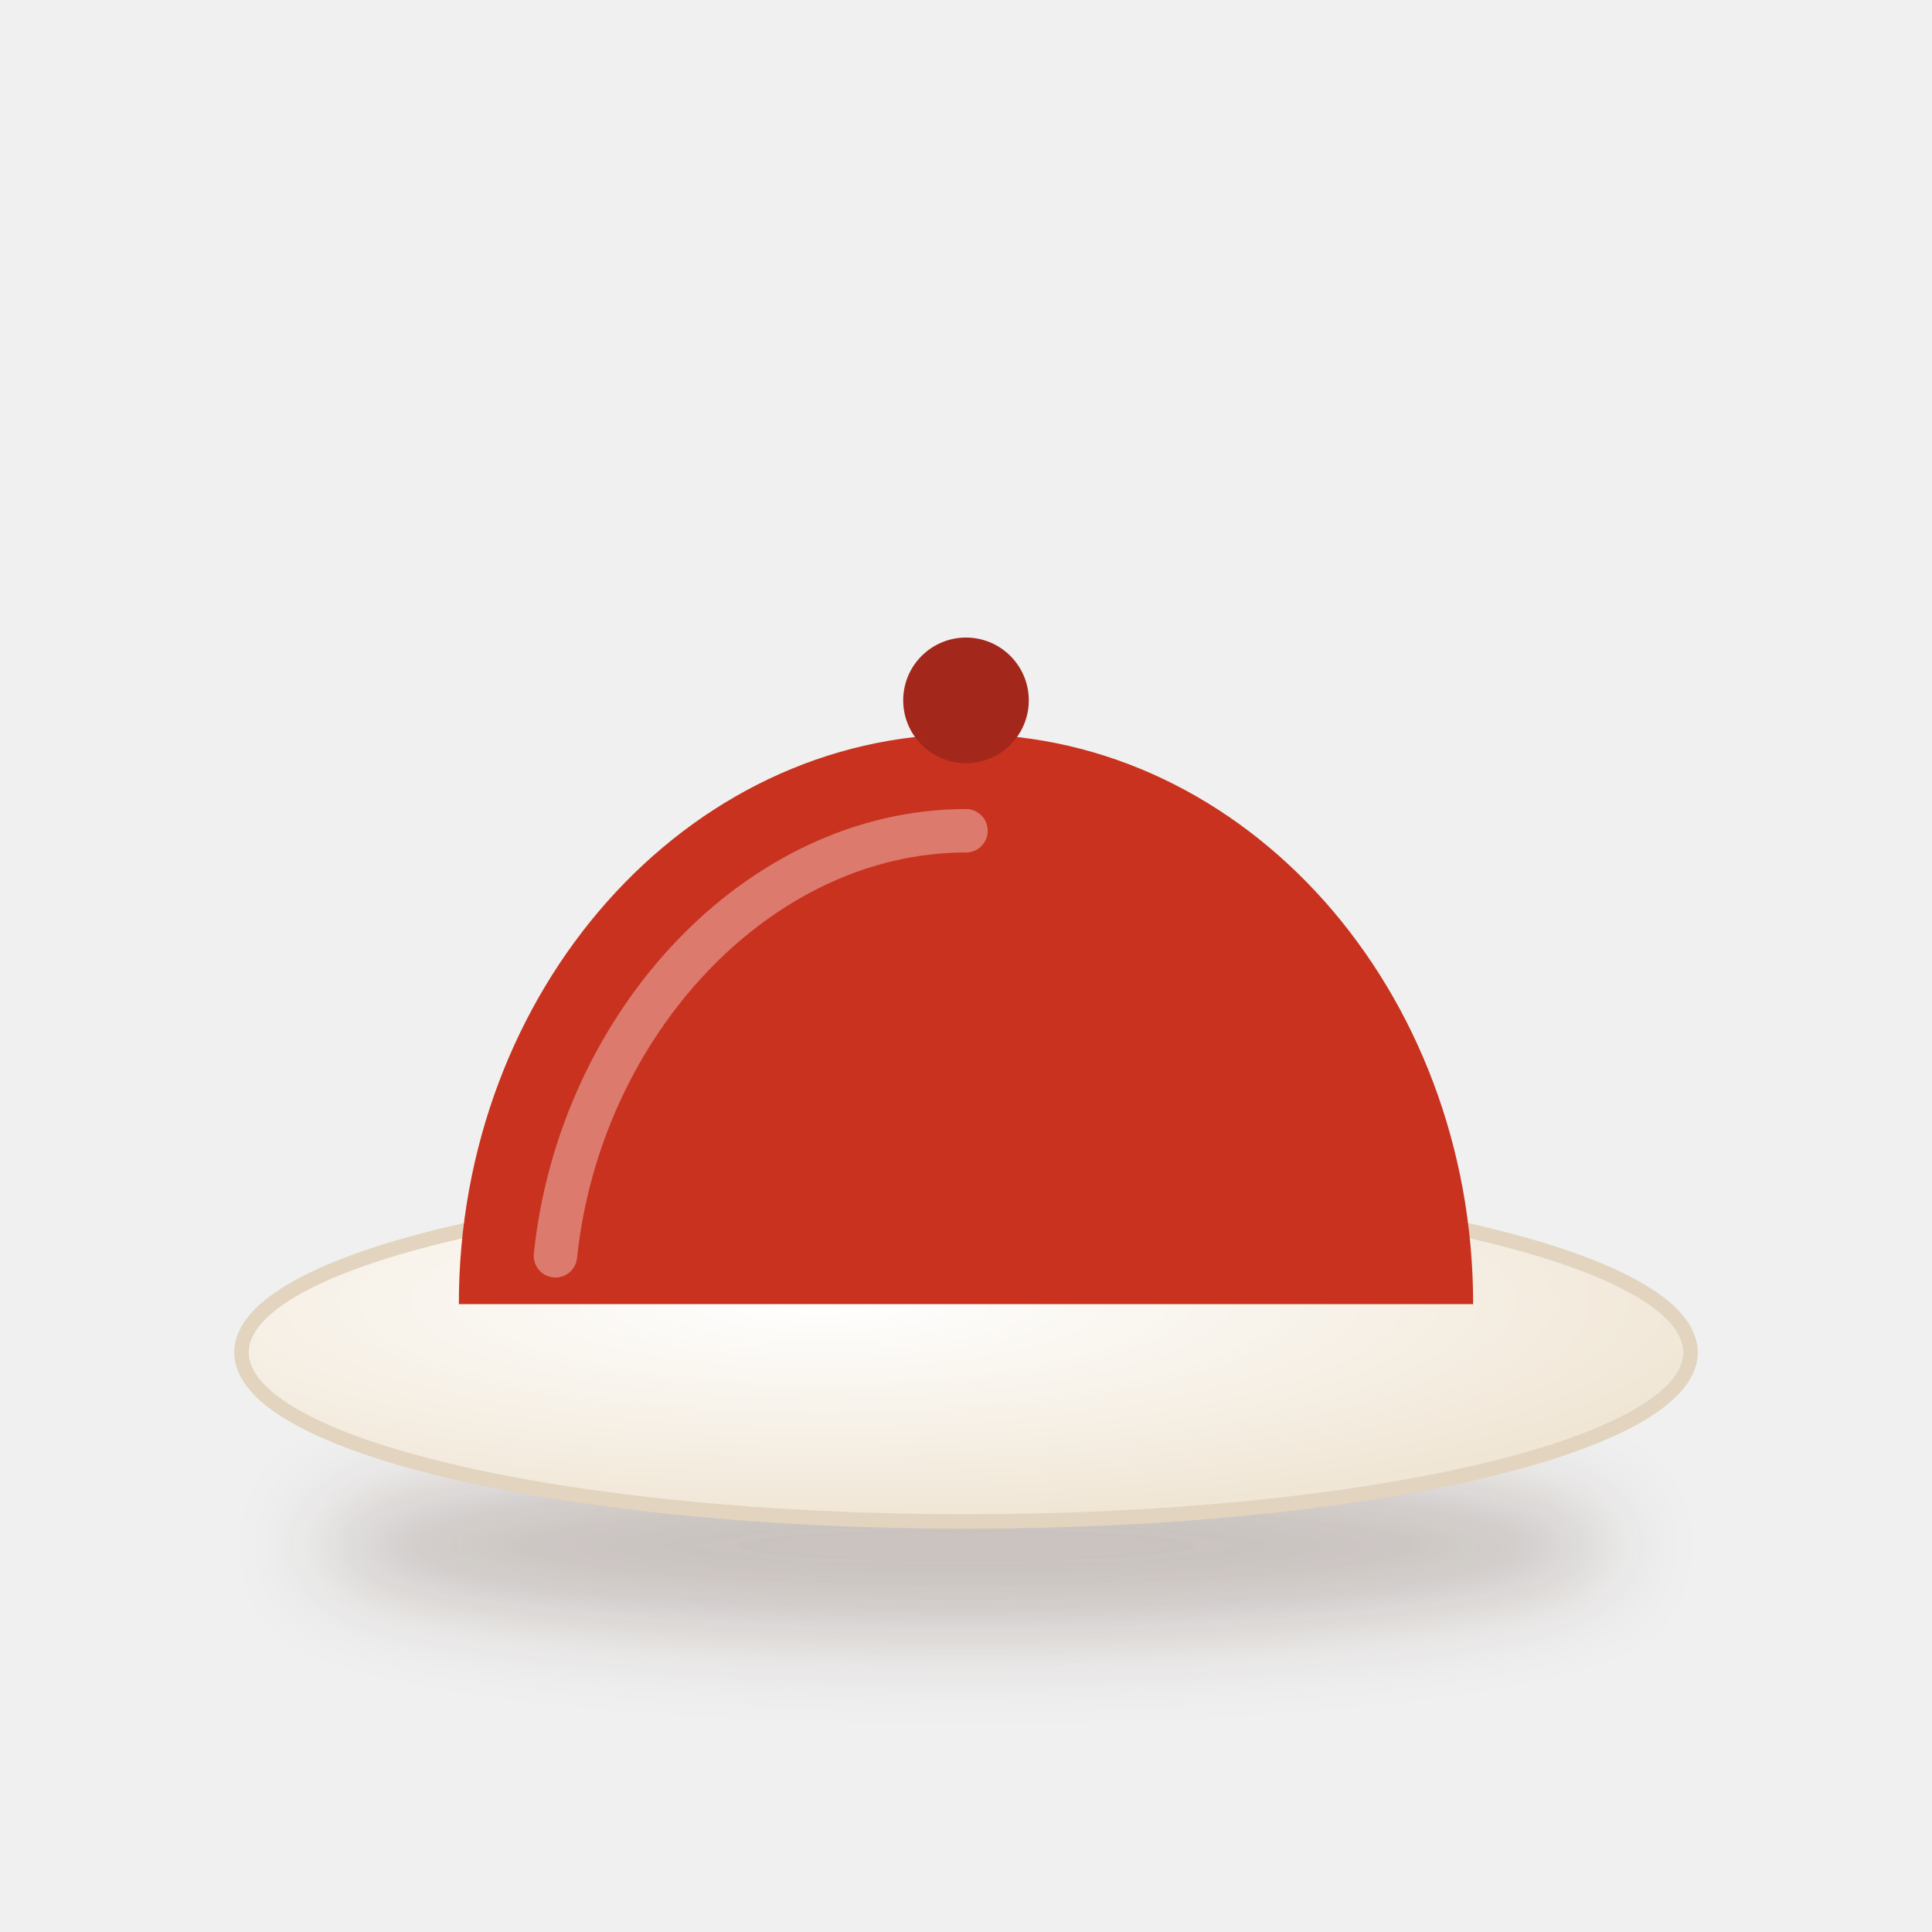
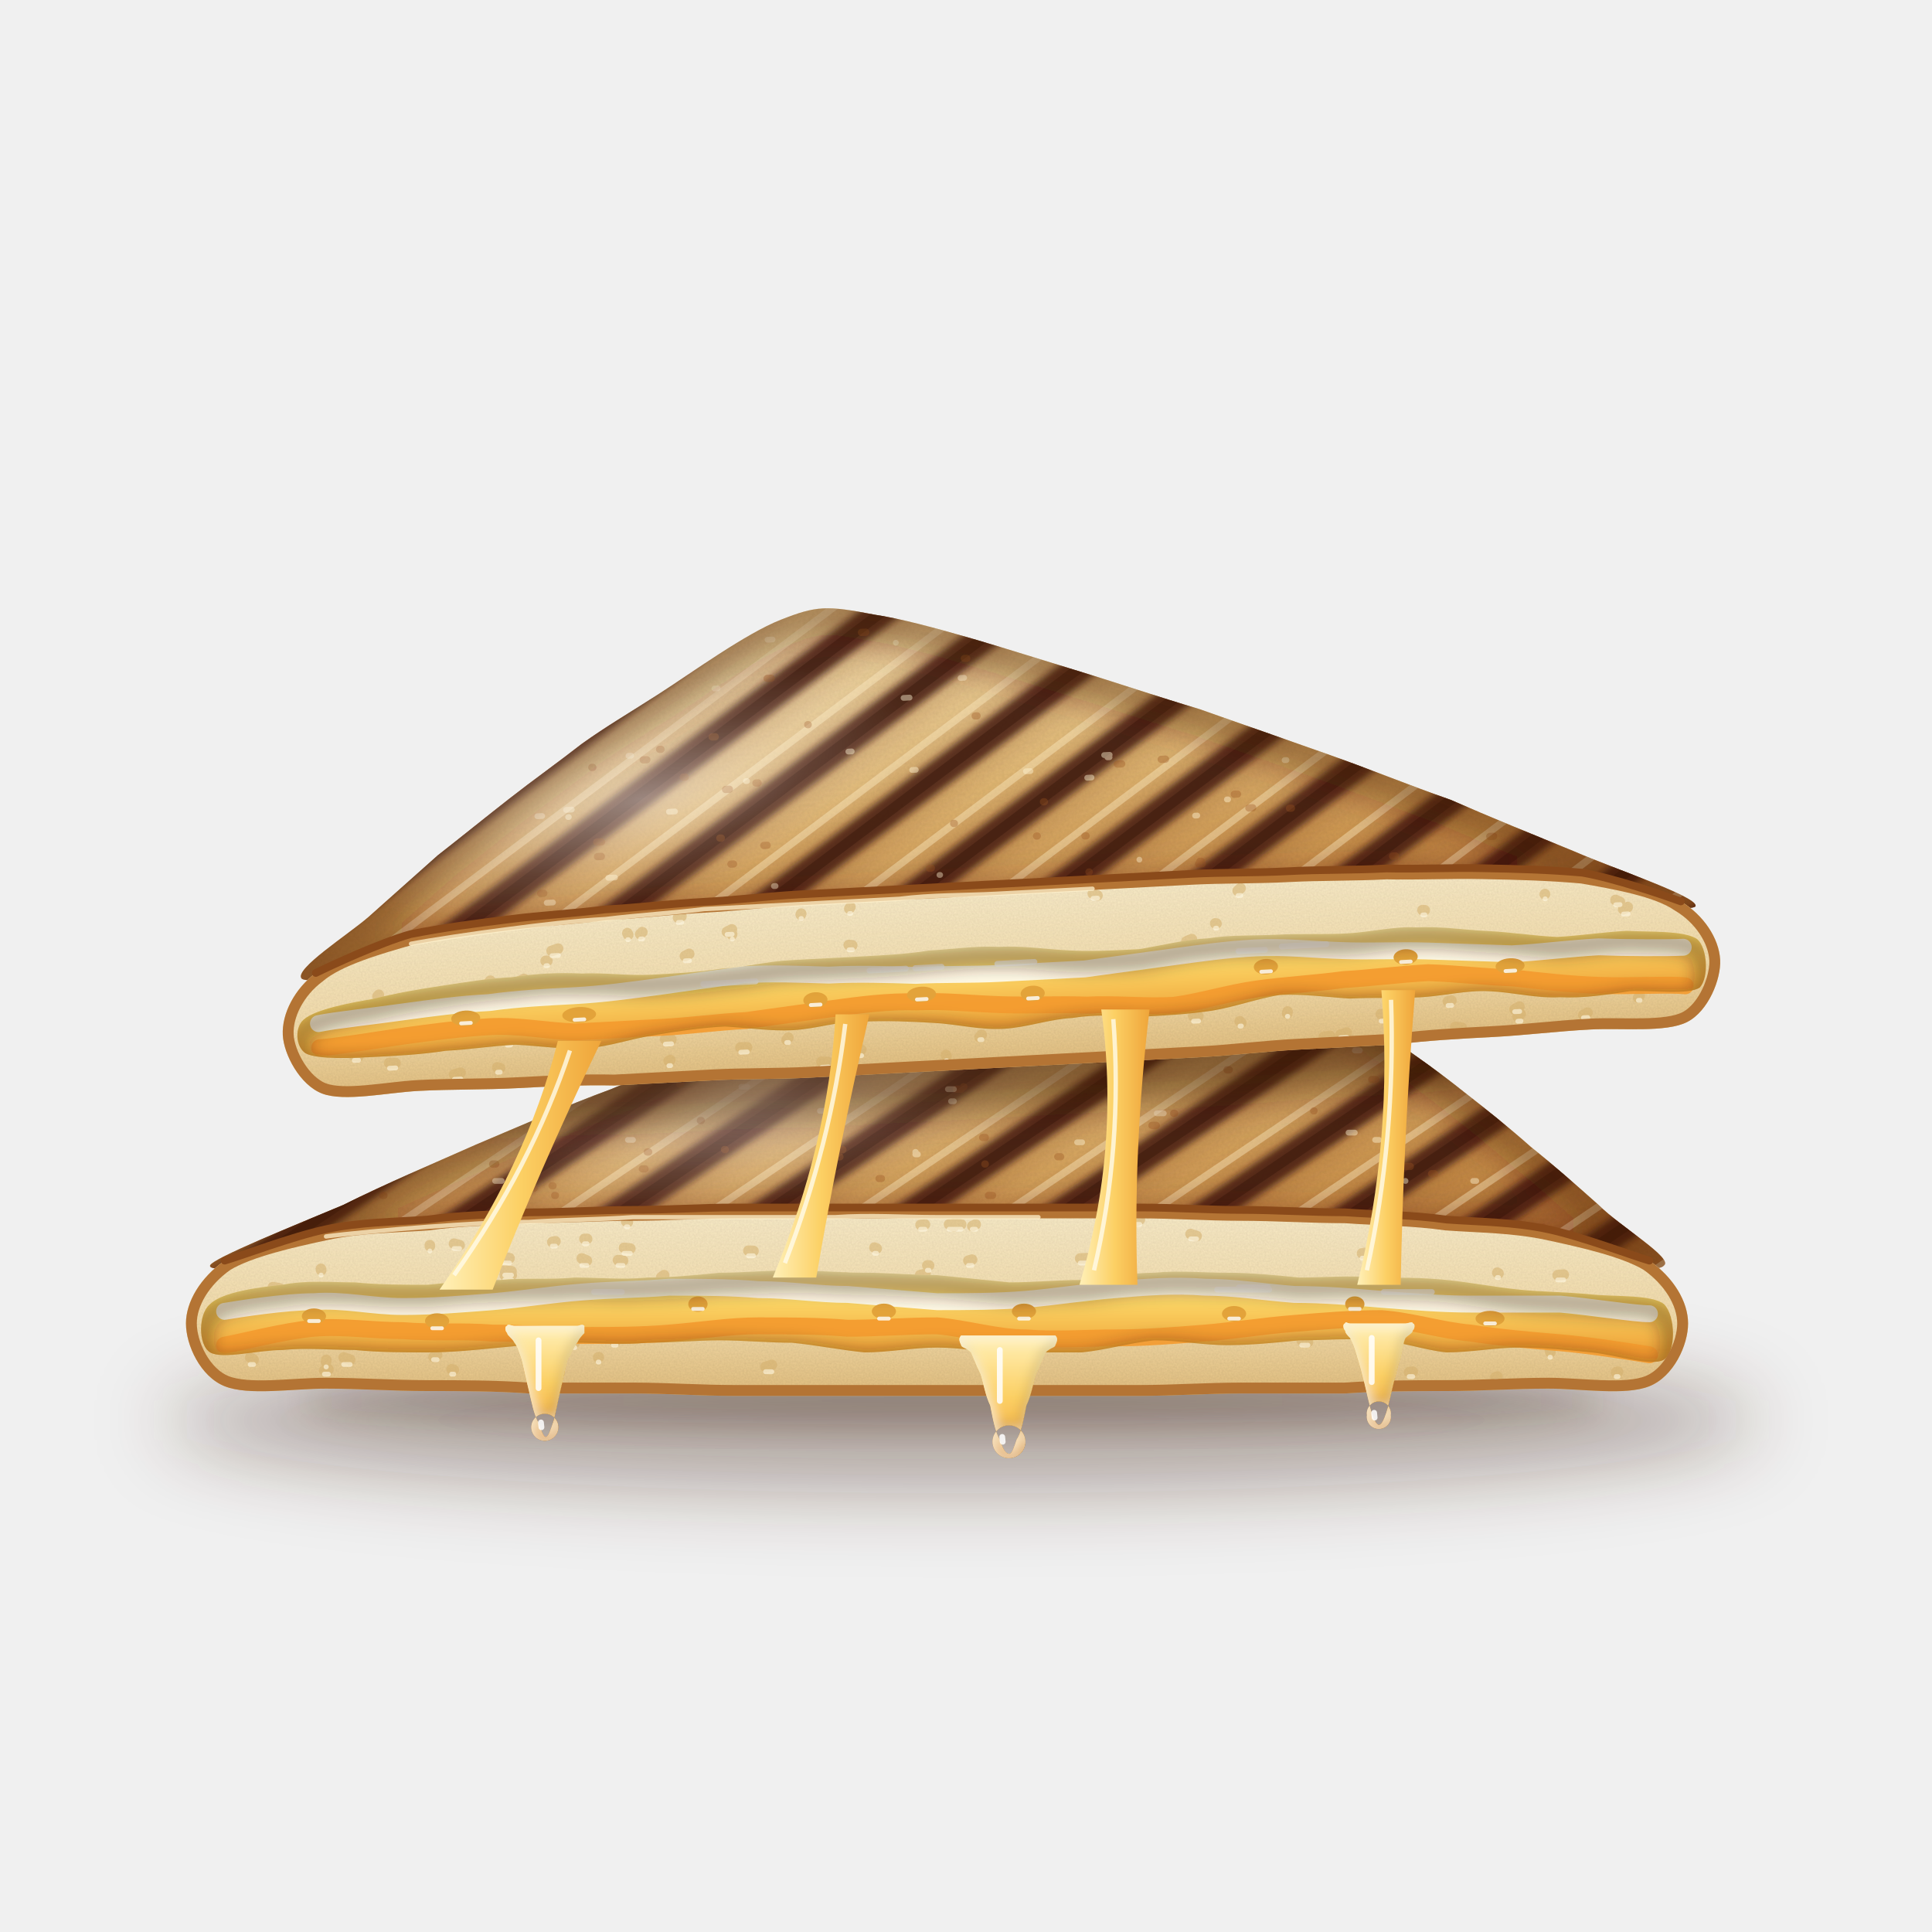
<svg xmlns="http://www.w3.org/2000/svg" viewBox="0 0 800 800" width="800" height="800">
  <defs>
-     <filter id="p-s" x="-30%" y="-80%" width="160%" height="260%">
-       <feGaussianBlur stdDeviation="18" />
-     </filter>
-     <radialGradient id="p-g" cx="0.4" cy="0.35" r="0.7">
-       <stop offset="0" stop-color="#ffffff" />
-       <stop offset="1" stop-color="#EFE4D2" />
+     <filter id="panini-trois-fromages-shadow" x="-30%" y="-80%" width="160%" height="260%">
+       <feGaussianBlur stdDeviation="16" />
+     </filter>
+     <filter id="panini-trois-fromages-blur7" x="-50%" y="-50%" width="200%" height="200%">
+       <feGaussianBlur stdDeviation="7" />
+     </filter>
+     <path id="panini-trois-fromages-topb" d="M-301 -50c1-3 36-17 55-25 18-9 37-17 55-25 19-8 37-16 56-23 19-8 38-15 57-22 19-7 32-12 57-20 24-8 68-24 89-29 22-5 26-5 41 0 15 5 35 22 49 30 13 8 20 13 30 20 10 7 20 14 30 22 9 7 19 15 28 23 10 8 19 16 28 24 9 9 31 22 27 25-3 4-33-2-48-3-15-2-28-3-42-4-14-2-28-2-42-3-14 0-29-1-43-1-14 0-28-1-42-1-14 0-28 0-42 0-14 0-28 0-42 0-14 0-28 0-42 0-14 0-28 0-42 0-14 0-28 1-42 1-14 0-29 1-43 1-14 1-28 1-42 3-14 1-27 2-42 4-15 1-49 7-48 3Z" />
+     <path id="panini-trois-fromages-faceb" d="M-311 -26c0-9 6-19 16-26 10-6 28-10 42-13 14-3 28-3 42-4 14-2 28-2 42-3 14 0 29-1 43-1 14 0 28-1 42-1 14 0 28 0 42 0 14 0 28 0 42 0 14 0 28 0 42 0 14 0 28 0 42 0 14 0 28 1 42 1 14 0 29 1 43 1 14 1 28 1 42 3 14 1 28 1 42 4 14 3 32 7 42 13 10 7 16 17 16 26 0 9-6 22-16 26-10 4-28 1-42 1-14 0-28 1-42 1-14 0-28 0-42 1-14 0-29 0-43 0-14 0-28 1-42 1-14 0-28 0-42 0-14 0-28 0-42 0-14 0-28 0-42 0-14 0-28 0-42 0-14 0-28-1-42-1-14 0-29 0-43 0-14-1-28-1-42-1-14 0-28-1-42-1-14 0-32 3-42-1-10-4-16-17-16-26Z" />
+     <radialGradient id="panini-trois-fromages-top-panini" cx="0.32" cy="0.18" r="0.95">
+       <stop offset="0" stop-color="#FBE6B4" />
+       <stop offset="0.4" stop-color="#EDC780" />
+       <stop offset="0.8" stop-color="#D39A50" />
+       <stop offset="1" stop-color="#AE6E32" />
    </radialGradient>
+     <filter id="panini-trois-fromages-panini-grain" x="0" y="0" width="100%" height="100%">
+       <feTurbulence type="fractalNoise" baseFrequency="0.85" numOctaves="2" seed="3" result="n" />
+       <feColorMatrix in="n" type="matrix" values="0 0 0 0 0  0 0 0 0 0  0 0 0 0 0  0 0 0 0.14 0" result="g" />
+       <feComposite in="g" in2="SourceGraphic" operator="in" result="gi" />
+       <feMerge>
+         <feMergeNode in="SourceGraphic" />
+         <feMergeNode in="gi" />
+       </feMerge>
+     </filter>
+     <filter id="panini-trois-fromages-blur4" x="-50%" y="-50%" width="200%" height="200%">
+       <feGaussianBlur stdDeviation="4" />
+     </filter>
+     <filter id="panini-trois-fromages-blur14" x="-50%" y="-50%" width="200%" height="200%">
+       <feGaussianBlur stdDeviation="1.4" />
+     </filter>
+     <radialGradient id="panini-trois-fromages-sheen" cx="0.5" cy="0.5" r="0.5">
+       <stop offset="0" stop-color="#fff" stop-opacity="0.45" />
+       <stop offset="0.6" stop-color="#fff" stop-opacity="0.135" />
+       <stop offset="1" stop-color="#fff" stop-opacity="0" />
+     </radialGradient>
+     <clipPath id="panini-trois-fromages-tcb">
+       <use href="#panini-trois-fromages-topb" />
+     </clipPath>
+     <linearGradient id="panini-trois-fromages-crumb" x1="0" y1="0" x2="0" y2="1">
+       <stop offset="0" stop-color="#F9EBC8" />
+       <stop offset="0.6" stop-color="#F3DCAA" />
+       <stop offset="1" stop-color="#E2BE7E" />
+     </linearGradient>
+     <filter id="panini-trois-fromages-crumb-grain" x="0" y="0" width="100%" height="100%">
+       <feTurbulence type="fractalNoise" baseFrequency="1.3" numOctaves="2" seed="3" result="n" />
+       <feColorMatrix in="n" type="matrix" values="0 0 0 0 0  0 0 0 0 0  0 0 0 0 0  0 0 0 0.16 0" result="g" />
+       <feComposite in="g" in2="SourceGraphic" operator="in" result="gi" />
+       <feMerge>
+         <feMergeNode in="SourceGraphic" />
+         <feMergeNode in="gi" />
+       </feMerge>
+     </filter>
+     <path id="panini-trois-fromages-bandb" d="M-301 -34c5-5 20-7 30-8 10-2 20-1 30-1 10 1 20 1 30 1 10-1 20-2 30-2 10-1 21 0 31-1 10 0 20 1 30 0 10 0 20-1 30-2 10 0 20-1 30-1 10 0 20 1 30 1 10 0 20 1 30 1 10 1 20 2 30 3 10 0 20-1 30-1 10-1 20-3 30-3 10-1 20 0 30 0 10 0 20 1 30 2 10 0 21-1 31 0 10 0 20 0 30 1 10 1 20 3 30 4 10 1 20 1 30 2 10 1 25 0 30 4 5 5 5 20 0 23-5 3-20-2-30-3-10-1-20-2-30-2-10 0-20 2-30 2-10-1-20-5-30-5-10-1-21 0-31 0-10 1-20 2-30 2-10 0-20-2-30-2-10 1-20 4-30 5-10 0-20 0-30 0-10 0-20-2-30-2-10 0-20 2-30 2-10-1-20-3-30-4-10 0-20-1-30-1-10 0-20 1-30 1-10 1-20 0-30 0-10 0-21 1-31 2-10 1-20 2-30 2-10 0-20 0-30-1-10 0-20-1-30 0-10 0-25 4-30 1-5-3-5-16 0-20Z" />
+     <linearGradient id="panini-trois-fromages-melt" x1="0" y1="-51" x2="0" y2="-15" gradientUnits="userSpaceOnUse">
+       <stop offset="0" stop-color="#FFF2C4" />
+       <stop offset="0.45" stop-color="#FCD565" />
+       <stop offset="1" stop-color="#EFA53A" />
+     </linearGradient>
+     <clipPath id="panini-trois-fromages-bandcb">
+       <use href="#panini-trois-fromages-bandb" />
+     </clipPath>
+     <filter id="panini-trois-fromages-blur3" x="-50%" y="-50%" width="200%" height="200%">
+       <feGaussianBlur stdDeviation="3" />
+     </filter>
+     <clipPath id="panini-trois-fromages-fcb">
+       <use href="#panini-trois-fromages-faceb" />
+     </clipPath>
+     <linearGradient id="panini-trois-fromages-drip-cheese" x1="0" y1="0" x2="0" y2="1">
+       <stop offset="0" stop-color="#FFF0B8" />
+       <stop offset="0.5" stop-color="#FCD064" />
+       <stop offset="1" stop-color="#EFA53A" />
+     </linearGradient>
+     <filter id="panini-trois-fromages-bev-drip-cheese" x="-20%" y="-20%" width="140%" height="140%">
+       <feGaussianBlur in="SourceAlpha" stdDeviation="2.4" result="b" />
+       <feOffset in="b" dx="1.6" dy="1.6" result="b1" />
+       <feComposite in="SourceAlpha" in2="b1" operator="arithmetic" k2="1" k3="-1" result="h" />
+       <feFlood flood-color="#FFF7DE" flood-opacity="0.75" />
+       <feComposite in2="h" operator="in" result="hc" />
+       <feOffset in="b" dx="-1.6" dy="-1.6" result="b2" />
+       <feComposite in="SourceAlpha" in2="b2" operator="arithmetic" k2="1" k3="-1" result="l" />
+       <feFlood flood-color="#3B1406" flood-opacity="0.3" />
+       <feComposite in2="l" operator="in" result="lc" />
+       <feMerge>
+         <feMergeNode in="SourceGraphic" />
+         <feMergeNode in="lc" />
+         <feMergeNode in="hc" />
+       </feMerge>
+     </filter>
+     <path id="panini-trois-fromages-topt" d="M-289 -48c-3-4 20-17 29-24 10-8 20-16 30-24 10-7 21-15 31-22 10-7 21-14 31-21 11-7 19-11 33-19 14-8 37-23 52-28 15-5 19-5 39 0 20 4 59 19 81 27 22 8 34 13 51 19 17 7 34 14 51 21 17 7 34 15 51 22 16 8 33 16 50 24 16 8 49 21 49 25 1 3-32-2-46-4-15-1-27-3-41-4-13-1-27-1-40-2-14 0-27-1-41-1-13 0-27-1-40-1-14 0-27 0-41 0-13 0-27 0-40 0-13 0-27 0-40 0-14 0-27 0-41 0-13 0-27 1-40 1-14 0-27 1-41 1-13 1-27 1-40 2-14 1-26 3-41 4-14 2-43 7-46 4Z" />
+     <path id="panini-trois-fromages-facet" d="M-298 -25c0-9 6-19 15-25 9-7 27-11 40-14 14-2 27-3 41-4 13-1 27-1 40-2 14 0 27-1 41-1 13 0 27-1 40-1 14 0 27 0 41 0 13 0 27 0 40 0 13 0 27 0 40 0 14 0 27 0 41 0 13 0 27 1 40 1 14 0 27 1 41 1 13 1 27 1 40 2 14 1 27 2 41 4 13 3 31 7 40 14 9 6 15 16 15 25 0 8-6 21-15 25-9 4-27 1-40 1-14 0-27 1-41 1-13 0-27 0-40 1-14 0-27 0-41 0-13 0-27 1-40 1-14 0-27 0-41 0-13 0-27 0-40 0-13 0-27 0-40 0-14 0-27 0-41 0-13 0-27-1-40-1-14 0-27 0-41 0-13-1-27-1-40-1-14 0-27-1-41-1-13 0-31 3-40-1-9-4-15-17-15-25Z" />
+     <clipPath id="panini-trois-fromages-tct">
+       <use href="#panini-trois-fromages-topt" />
+     </clipPath>
+     <path id="panini-trois-fromages-bandt" d="M-289 -31c5-4 20-6 29-7 10-2 19-3 29-4 10-1 19-2 29-2 10-1 19-1 29 0 9 0 19 2 29 2 9 0 19 0 29-1 9 0 19-2 28-2 10 0 20 0 29 0 10 0 20 0 29-1 10 0 19-1 29 0 10 0 19 2 29 3 9 1 19 1 29 1 9-1 19-3 29-3 9-1 19 0 28 0 10 0 20 1 29 1 10 0 20-2 29-1 10 0 19 2 29 3 10 1 19 3 29 4 10 0 19-1 29-1 9 1 24 1 29 5 4 4 4 16 0 20-5 3-20 0-29 0-10 1-19 2-29 1-10 0-19-3-29-4-10-1-19 1-29 1-9 0-19-1-29-1-9-1-19-3-29-3-9 1-19 4-28 5-10 1-20 1-29 1-10-1-20-2-29-1-10 0-19 3-29 3-10 0-19-3-29-4-9-1-19-2-29-2-9-1-19 2-29 2-9 0-19-2-28-3-10 0-20 1-29 2-10 1-20 4-29 4-10 0-19-2-29-3-10 0-19 1-29 1-10 1-19 1-29 1-9 0-24 0-29-3-4-3-4-11 0-14Z" />
+     <clipPath id="panini-trois-fromages-bandct">
+       <use href="#panini-trois-fromages-bandt" />
+     </clipPath>
+     <clipPath id="panini-trois-fromages-fct">
+       <use href="#panini-trois-fromages-facet" />
+     </clipPath>
+     <clipPath id="panini-trois-fromages-cast">
+       <use href="#panini-trois-fromages-topb" transform="translate(388 574)" />
+     </clipPath>
+     <filter id="panini-trois-fromages-blur9" x="-50%" y="-50%" width="200%" height="200%">
+       <feGaussianBlur stdDeviation="9" />
+     </filter>
+     <linearGradient id="panini-trois-fromages-str-cheese" x1="0" y1="0" x2="1" y2="0">
+       <stop offset="0" stop-color="#FFF0B8" />
+       <stop offset="0.5" stop-color="#FCD064" />
+       <stop offset="1" stop-color="#EFA53A" />
+     </linearGradient>
  </defs>
-   <ellipse cx="400" cy="640" rx="270" ry="36" fill="#3a1f10" opacity="0.22" filter="url(#p-s)" />
-   <ellipse cx="400" cy="560" rx="300" ry="70" fill="url(#p-g)" stroke="#E2D4BE" stroke-width="6" />
-   <path d="M190 540c0-130 94-236 210-236s210 106 210 236z" fill="#C8321E" />
-   <path d="M230 520c10-96 84-176 170-176" fill="none" stroke="#fff" stroke-opacity=".35" stroke-width="18" stroke-linecap="round" />
-   <circle cx="400" cy="290" r="26" fill="#A3271A" />
+   <ellipse cx="398" cy="588" rx="330.4" ry="30" fill="#3a1f10" opacity="0.34" filter="url(#panini-trois-fromages-shadow)" />
+   <ellipse cx="394" cy="580" rx="271" ry="10" fill="#3a1f10" opacity=".32" filter="url(#panini-trois-fromages-blur7)" />
+   <g transform="translate(388 574)">
+     <use href="#panini-trois-fromages-topb" fill="url(#panini-trois-fromages-top-panini)" filter="url(#panini-trois-fromages-panini-grain)" />
+     <g clip-path="url(#panini-trois-fromages-tcb)">
+       <path d="M-88 514l733.7-494.9M-107 486l733.7-494.9M-126 457l733.7-494.9M-145 429l733.7-494.9M-164 401l733.7-494.9M-183 373l733.7-494.9M-202 345l733.7-494.9M-221 316l733.7-494.9M-240 288l733.7-494.9M-259 260l733.7-494.9M-278 232l733.7-494.9M-297 204l733.7-494.9M-316 176l733.7-494.9M-335 147l733.7-494.9M-354 119l733.7-494.9M-373 91l733.7-494.9M-392 63l733.7-494.9M-411 35l733.7-494.9M-430 6l733.7-494.9M-449 -22l733.7-494.9M-468 -50l733.7-494.9M-487 -78l733.7-494.9M-506 -106l733.7-494.9M-525 -135l733.7-494.9M-544 -163l733.7-494.9M-563 -191l733.7-494.9M-582 -219l733.7-494.9" stroke="#7A3A12" stroke-width="28.8" stroke-linecap="round" fill="none" opacity=".22" filter="url(#panini-trois-fromages-blur4)" />
+       <path d="M-88 514l733.7-494.9M-107 486l733.7-494.9M-126 457l733.7-494.9M-145 429l733.7-494.9M-164 401l733.7-494.9M-183 373l733.7-494.9M-202 345l733.7-494.9M-221 316l733.7-494.9M-240 288l733.7-494.9M-259 260l733.7-494.9M-278 232l733.7-494.9M-297 204l733.7-494.9M-316 176l733.7-494.9M-335 147l733.7-494.9M-354 119l733.7-494.9M-373 91l733.7-494.9M-392 63l733.7-494.9M-411 35l733.7-494.9M-430 6l733.7-494.9M-449 -22l733.7-494.9M-468 -50l733.7-494.9M-487 -78l733.7-494.9M-506 -106l733.7-494.9M-525 -135l733.7-494.9M-544 -163l733.7-494.9M-563 -191l733.7-494.9M-582 -219l733.7-494.9" stroke="#40190A" stroke-width="12" stroke-linecap="round" fill="none" opacity=".82" filter="url(#panini-trois-fromages-blur14)" />
+       <path d="M-88 514l733.7-494.9M-107 486l733.7-494.9M-126 457l733.7-494.9M-145 429l733.7-494.9M-164 401l733.7-494.9M-183 373l733.7-494.9M-202 345l733.7-494.9M-221 316l733.7-494.9M-240 288l733.7-494.9M-259 260l733.7-494.9M-278 232l733.7-494.9M-297 204l733.7-494.9M-316 176l733.7-494.9M-335 147l733.7-494.9M-354 119l733.7-494.9M-373 91l733.7-494.9M-392 63l733.7-494.9M-411 35l733.7-494.9M-430 6l733.7-494.9M-449 -22l733.7-494.9M-468 -50l733.7-494.9M-487 -78l733.7-494.9M-506 -106l733.7-494.9M-525 -135l733.7-494.9M-544 -163l733.7-494.9M-563 -191l733.7-494.9M-582 -219l733.7-494.9" stroke="#2A0E03" stroke-width="4.2" stroke-linecap="round" fill="none" opacity=".35" />
+       <path d="M-95 503l733.7-494.9M-114 475l733.7-494.9M-133 446l733.7-494.9M-152 418l733.7-494.9M-171 390l733.7-494.9M-190 362l733.7-494.9M-209 334l733.7-494.9M-228 306l733.7-494.9M-247 277l733.7-494.9M-266 249l733.7-494.9M-285 221l733.7-494.9M-304 193l733.7-494.9M-323 165l733.7-494.9M-342 136l733.7-494.9M-361 108l733.7-494.9M-381 80l733.7-494.9M-400 52l733.7-494.9M-419 24l733.7-494.9M-438 -5l733.7-494.9M-457 -33l733.7-494.9M-476 -61l733.7-494.9M-495 -89l733.7-494.9M-514 -117l733.7-494.9M-533 -145l733.7-494.9M-552 -174l733.7-494.9M-571 -202l733.7-494.9M-590 -230l733.7-494.9" stroke="#FFF1C8" stroke-width="3" stroke-linecap="round" fill="none" opacity=".4" />
+       <path d="M-88 -98l0.3 0M196 -91l-2 0M89 -108l1.8 0M251 -66l-0.5 0M-106 -125l-0.5 0M-122 -90l1.1 0M-24 -86l1 0M-159 -83l-0.4 0M-41 -95l0.8 0M-179 -75l0.7 0M83 -132l-1 0M180 -127l1.6 0M-158 -79l-0.3 0M-120 -97l0.6 0M206 -88l-1.2 0M67 -135l-1.8 0M-73 -131l1.7 0M189 -121l-0.1 0M-184 -92l1.3 0M-229 -79l-0.5 0M10 -123l-2 0M-30 -148l-0.2 0M121 -131l-0.9 0M-167 -82l0.2 0M-39 -98l-1.7 0M98 -113l0.4 0M23 -79l-1.7 0M11 -124l0.1 0M20 -103l-1.1 0M50 -95l1.2 0M7 -168l-0.8 0M156 -114l0.1 0M-98 -110l0.4 0M20 -92l-0.2 0" stroke="#9A5420" stroke-width="3" stroke-linecap="round" fill="none" opacity=".35" />
+       <path d="M-128 -102l2.1 0M58 -101l2.1 0M66 -179l2.1 0M-9 -97l0.2 0M125 -141l-1.8 0M173 -105l-2.6 0M-1 -134l3 0M28 -155l0.2 0M222 -85l1.3 0M152 -156l0.1 0M2 -139l2.8 0M73 -125l-0.2 0M-177 -73l2.4 0M-81 -124l2.4 0M183 -102l-1.6 0M0 -142l-1 0M194 -85l-0.1 0M91 -113l2.9 0M-183 -85l2.8 0M85 -153l1.5 0M7 -118l-1.2 0M-9 -96l1.1 0M173 -139l2.1 0M7 -123l-2.5 0M193 -110l-2.4 0M-46 -114l-2.5 0" stroke="#FFF3D2" stroke-width="2.4" stroke-linecap="round" fill="none" opacity=".45" />
+       <use href="#panini-trois-fromages-topb" fill="none" stroke="#4A1F06" stroke-width="22" stroke-opacity=".38" filter="url(#panini-trois-fromages-blur7)" />
+       <ellipse cx="-68" cy="-120" rx="124" ry="45" transform="rotate(-14 -68 -120)" fill="url(#panini-trois-fromages-sheen)" />
+     </g>
+     <use href="#panini-trois-fromages-faceb" fill="url(#panini-trois-fromages-crumb)" filter="url(#panini-trois-fromages-crumb-grain)" />
+     <g clip-path="url(#panini-trois-fromages-fcb)">
+       <path d="M-157 -26l-2.9-0.1M282 -6l-0.8 0.2M10 -67l-2.6-0.7M-177 -53l-2.4-0.4M62 -53l-2.7 0.1M-243 -11l-2.7-0.9M5 -67l2 0.9M-221 -18l1.5 0.3M-130 -52l-2.1-0.2M-146 -61l1.1 0M-134 -19l1.1 0.2M73 -22l1.1 0.2M109 -28l1.4 0.1M13 -52l1.5-0.4M232 -4l-0.8 0.3M-157 -6l0.8 0.4M60 -38l0.7 0.1M-4 -50l0.7 0M-280 -18l0.4-0.5M91 -41l0.9-0.8M-255 -48l-0.1-0.6M16 -67l-1.4 0.7M-9 -24l-1.4 0.6M-162 -30l-1.9 0.5M105 -63l2.5 0.8M-150 -18l-1.1 0.1M286 -18l-0.6 0.1M-25 -57l-0.9-0.4M178 -21l-2.2-0.9M-138 -42l-1.8 1M-100 -32l3 0.8M-128 -68l-0.7-0.2M75 -58l0.6 0.8M-7 -46l2.2-0.5M-76 -56l-2.1-0.1M-179 -46l2.9 0M232 -47l0.5 0.3M-158 -60l-1.3 0.3M-71 -8l2.6-0.8M-207 -13l-1.5 0.9M-140 -12l-0.3 0.1M190 -34l-0.2 0.6M-17 -34l2.1 0.9M-38 -45l0.7 0.9M58 -37l-0.4 0.2M186 -15l-1-0.5M-201 -7l0.9 0.2M254 -14l-0.2-0.9M-253 -10l0.1-0.9M257 -46l2.5-0.2M84 -69l-2.5 0.9M-200 -59l2.3 0.6M-5 -67l-1.8 0.2M197 -6l-1.5 0.2M-26 -40l-0.3 0.9M-210 -58l0-0.4M176 -55l1.2-0.2M-127 -57l-2.6-0.3M198 -42l-1.4 0.3M-252 -7l-1.7 0.5M172 -41l-1.6-0.8M-283 -11l-1.4-0.9M-275 -24l2.3 0M-159 -28l0.7-0.6M-275 -41l2.8 0.5M-145 -52l-2.1-0.9M-113 -46l-1.2 0.9M-179 -48l2.8 0.4M205 -33l-2.7-0.7M151 -19l2.6 0.7" stroke="#D4AE6C" stroke-width="4.4" stroke-linecap="round" fill="none" opacity=".55" />
+       <path d="M-157 -24l-2.9 0M282 -4l-0.8 0M10 -65l-2.6 0M-177 -51l-2.4 0M62 -51l-2.7 0M-243 -9l-2.7 0M5 -65l2 0M-221 -16l1.5 0M-130 -50l-2.1 0M-146 -59l1.1 0M-134 -17l1.1 0M73 -20l1.1 0M109 -26l1.4 0M13 -50l1.5 0M232 -2l-0.8 0M-157 -4l0.8 0M60 -36l0.7 0M-4 -48l0.7 0M-280 -16l0.4 0M91 -39l0.9 0M-255 -46l-0.1 0M16 -65l-1.4 0M-9 -22l-1.4 0M-162 -28l-1.9 0M105 -61l2.5 0M-150 -16l-1.1 0M286 -16l-0.6 0M-25 -55l-0.9 0M178 -19l-2.2 0M-138 -40l-1.8 0M-100 -30l3 0M-128 -66l-0.7 0M75 -56l0.6 0M-7 -44l2.2 0M-76 -54l-2.1 0M-179 -44l2.9 0M232 -45l0.5 0M-158 -58l-1.3 0M-71 -6l2.6 0M-207 -11l-1.5 0M-140 -10l-0.3 0M190 -32l-0.2 0M-17 -32l2.1 0M-38 -43l0.7 0M58 -35l-0.4 0M186 -13l-1 0M-201 -5l0.9 0M254 -12l-0.2 0M-253 -8l0.1 0M257 -44l2.5 0M84 -67l-2.5 0M-200 -57l2.3 0M-5 -65l-1.8 0M197 -4l-1.5 0M-26 -38l-0.3 0M-210 -56l0 0M176 -53l1.2 0M-127 -55l-2.6 0M198 -40l-1.4 0M-252 -5l-1.7 0M172 -39l-1.6 0M-283 -9l-1.4 0M-275 -22l2.3 0M-159 -26l0.7 0M-275 -39l2.8 0M-145 -50l-2.1 0M-113 -44l-1.2 0M-179 -46l2.8 0M205 -31l-2.7 0M151 -17l2.6 0" stroke="#FFF8E2" stroke-width="2" stroke-linecap="round" fill="none" opacity=".6" />
+       <use href="#panini-trois-fromages-bandb" fill="url(#panini-trois-fromages-melt)" />
+       <path d="M-295 -31c6-1 25-4 37-4 12-1 24 2 37 2 12 0 24-1 37-2 12-1 24-3 37-4 12-1 24-1 36-2 13 0 25 0 37 1 13 0 25 2 37 2 12 1 25 2 37 3 12 0 25 0 37-1 12-1 24-3 37-4 12-1 24-2 37-1 12 0 24 2 37 3 12 0 24 1 36 2 13 1 25 2 37 2 13 0 25 0 37 0 12 1 31 4 37 4" fill="none" stroke="#FFFBEA" stroke-width="7" stroke-linecap="round" opacity=".95" />
+       <path d="M-295 -17c6-1 25-6 37-7 12-1 24 1 37 1 12 1 24 0 37 1 12 0 24 1 37 1 12 0 24 0 36-1 13-1 25-3 37-3 13 0 25 0 37 1 12 0 25-1 37-1 12 1 25 5 37 5 12 1 24 0 37 0 12 0 24-1 37-2 12-1 24-3 37-4 12-1 24-2 36-2 13 1 25 5 37 6 13 2 25 3 37 4 12 1 31 4 37 5" fill="none" stroke="#F49A2E" stroke-width="7" stroke-linecap="round" opacity=".9" />
+       <ellipse cx="-207" cy="-27" rx="5" ry="3.2" fill="#E3A33A" />
+       <ellipse cx="123" cy="-30" rx="5" ry="3.2" fill="#E3A33A" />
+       <ellipse cx="229" cy="-28" rx="6" ry="3.2" fill="#E3A33A" />
+       <ellipse cx="36" cy="-31" rx="5" ry="3.2" fill="#E3A33A" />
+       <ellipse cx="-99" cy="-34" rx="4" ry="3.2" fill="#E3A33A" />
+       <ellipse cx="173" cy="-34" rx="4" ry="3.2" fill="#E3A33A" />
+       <ellipse cx="-22" cy="-31" rx="5" ry="3.2" fill="#E3A33A" />
+       <ellipse cx="-258" cy="-29" rx="5" ry="3.2" fill="#E3A33A" />
+       <path d="M-209 -24l4 0M121 -28l4 0M227 -26l4 0M34 -28l4 0M-101 -32l4 0M171 -32l4 0M-24 -28l4 0M-260 -27l4 0" stroke="#FFFFFF" stroke-width="1.6" stroke-linecap="round" fill="none" opacity="0.8" />
+       <path d="M-142 -39l11.5 0M125 -41l12 0M189 -39l14.1 0M190 -39l14.9 0M116 -40l21.6 0M185 -39l17.2 0" stroke="#FFFFFF" stroke-width="2.4" stroke-linecap="round" fill="none" opacity="0.75" />
+       <g clip-path="url(#panini-trois-fromages-bandcb)">
+         <use href="#panini-trois-fromages-bandb" fill="none" stroke="#3A1606" stroke-width="10" stroke-opacity=".35" transform="translate(0 4)" filter="url(#panini-trois-fromages-blur3)" />
+       </g>
+       <use href="#panini-trois-fromages-faceb" fill="none" stroke="#B47434" stroke-width="9" />
+     </g>
+     <path d="M-295 -52c7-2 28-10 42-13 14-3 28-3 42-4 14-2 28-2 42-3 14 0 29-1 43-1 14 0 28-1 42-1 14 0 28 0 42 0 14 0 28 0 42 0 14 0 28 0 42 0 14 0 28 0 42 0 14 0 28 1 42 1 14 0 29 1 43 1 14 1 28 1 42 3 14 1 28 1 42 4 14 3 35 11 42 13" fill="none" stroke="#8A4A1A" stroke-width="3.2" stroke-linecap="round" />
+     <path d="M-253 -62c7-1 28-3 42-4 14-1 28-2 42-2 14-1 29-1 43-2 14 0 28 0 42 0 14 0 28 0 42 0 14-1 28 0 42 0 14 0 35 0 42 0" fill="none" stroke="#FFF1CC" stroke-width="1.8" stroke-linecap="round" opacity=".75" />
+     <path d="M-178 -25c0-1 2 0 3 0 1 0 2 0 3 0 1 0 2 0 3 0 1 0 2 0 4 0 1 0 2 0 3 0 1 0 2 0 3 0 1 0 2 0 3 0 1 0 2 0 3 0 2 0 3 0 4 0 1 0 2-1 3 0 0 0 0 2 0 3-1 1-2 2-3 4-1 1-2 4-4 7-1 4-2 9-3 13-1 4-2 10-3 13-1 3-2 6-3 6-1 0-2-3-3-6-2-3-3-9-4-13-1-4-2-9-3-13-1-3-2-6-3-7-1-2-3-3-3-4-1-1-1-3 0-3ZM-168 17a5.6 5.6 0 1 0 11.2 0a5.6 5.6 0 1 0 -11.2 0Z" fill="url(#panini-trois-fromages-drip-cheese)" filter="url(#panini-trois-fromages-bev-drip-cheese)" />
+     <path d="M-164 15l0.2 2M-165 -19l0 19.8" stroke="#FFFFFF" stroke-width="2.4" stroke-linecap="round" fill="none" opacity="0.85" />
+     <path d="M10 -21c0 0 2 0 4 0 1 0 2 0 4 0 1 0 2 0 4 0 1 0 2 0 4 0 1 0 2 0 4 0 1 0 2 0 3 0 2 0 3 0 4 0 2 0 3 0 4 0 2 0 3 0 4 0 2 0 4 0 4 0 1 1 1 2 0 4 0 1-2 1-4 3-1 2-2 5-4 9-1 3-2 9-4 13-1 5-2 11-4 14-1 3-2 6-3 6-2 0-3-3-4-6-2-3-3-9-4-14-2-4-3-10-4-13-2-4-3-7-4-9-2-2-4-2-4-3-1-2-1-3 0-4ZM23 23a6.8 6.8 0 1 0 13.6 0a6.8 6.8 0 1 0 -13.6 0Z" fill="url(#panini-trois-fromages-drip-cheese)" filter="url(#panini-trois-fromages-bev-drip-cheese)" />
+     <path d="M27 21l0.2 2M26 -15l0 21.1" stroke="#FFFFFF" stroke-width="2.4" stroke-linecap="round" fill="none" opacity="0.85" />
+     <path d="M169 -26c0-1 1 0 2 0 1 0 2 0 3 0 1 0 2 0 3 0 1 0 2 0 3 0 1 0 2 0 3 0 1 0 2 0 3 0 1 0 2 0 3 0 1 0 2 0 3 0 1 0 1 0 2 0 1 0 3-1 3 0 1 0 1 2 0 3 0 1-2 2-3 3-1 2-1 4-2 8-1 3-2 7-3 11-1 4-2 9-3 12-1 3-2 5-3 5-1 0-2-2-3-5-1-3-2-8-3-12-1-4-2-8-3-11-1-4-2-6-3-8-1-1-2-2-2-3-1-1-1-3 0-3ZM178 12a5 5 0 1 0 9.9 0a5 5 0 1 0 -9.9 0Z" fill="url(#panini-trois-fromages-drip-cheese)" filter="url(#panini-trois-fromages-bev-drip-cheese)" />
+     <path d="M181 11l0.2 2M180 -20l0 18.3" stroke="#FFFFFF" stroke-width="2.4" stroke-linecap="round" fill="none" opacity="0.85" />
+   </g>
+   <g clip-path="url(#panini-trois-fromages-cast)" opacity=".55">
+     <g transform="translate(424 454)rotate(-3)" filter="url(#panini-trois-fromages-blur9)">
+       <use href="#panini-trois-fromages-topt" fill="#3a1606" />
+       <use href="#panini-trois-fromages-facet" fill="#3a1606" />
+     </g>
+   </g>
+   <g transform="translate(416 438)rotate(-3)">
+     <use href="#panini-trois-fromages-topt" fill="url(#panini-trois-fromages-top-panini)" filter="url(#panini-trois-fromages-panini-grain)" />
+     <g clip-path="url(#panini-trois-fromages-tct)">
+       <path d="M-137 492l703.9-474.8M-156 464l703.9-474.8M-175 436l703.9-474.8M-194 408l703.9-474.8M-213 380l703.9-474.8M-232 351l703.9-474.8M-251 323l703.9-474.8M-270 295l703.9-474.8M-289 267l703.9-474.8M-308 239l703.9-474.8M-327 210l703.9-474.8M-346 182l703.9-474.8M-365 154l703.9-474.8M-384 126l703.9-474.8M-403 98l703.9-474.8M-422 70l703.9-474.8M-441 41l703.9-474.8M-460 13l703.9-474.8M-479 -15l703.9-474.8M-498 -43l703.9-474.8M-517 -71l703.9-474.8M-536 -100l703.9-474.8M-555 -128l703.9-474.8M-574 -156l703.9-474.8M-593 -184l703.9-474.8" stroke="#7A3A12" stroke-width="28.8" stroke-linecap="round" fill="none" opacity=".22" filter="url(#panini-trois-fromages-blur4)" />
+       <path d="M-137 492l703.9-474.8M-156 464l703.9-474.8M-175 436l703.9-474.8M-194 408l703.9-474.8M-213 380l703.9-474.8M-232 351l703.9-474.8M-251 323l703.9-474.8M-270 295l703.9-474.8M-289 267l703.9-474.8M-308 239l703.9-474.8M-327 210l703.9-474.8M-346 182l703.9-474.8M-365 154l703.9-474.8M-384 126l703.9-474.8M-403 98l703.9-474.8M-422 70l703.9-474.8M-441 41l703.9-474.8M-460 13l703.9-474.8M-479 -15l703.9-474.8M-498 -43l703.9-474.8M-517 -71l703.9-474.8M-536 -100l703.9-474.8M-555 -128l703.9-474.8M-574 -156l703.9-474.8M-593 -184l703.9-474.8" stroke="#40190A" stroke-width="12" stroke-linecap="round" fill="none" opacity=".82" filter="url(#panini-trois-fromages-blur14)" />
+       <path d="M-137 492l703.9-474.8M-156 464l703.9-474.8M-175 436l703.9-474.8M-194 408l703.9-474.8M-213 380l703.9-474.8M-232 351l703.9-474.8M-251 323l703.9-474.8M-270 295l703.9-474.8M-289 267l703.9-474.8M-308 239l703.9-474.8M-327 210l703.9-474.8M-346 182l703.9-474.8M-365 154l703.9-474.8M-384 126l703.9-474.8M-403 98l703.9-474.8M-422 70l703.9-474.8M-441 41l703.9-474.8M-460 13l703.9-474.8M-479 -15l703.9-474.8M-498 -43l703.9-474.8M-517 -71l703.9-474.8M-536 -100l703.9-474.8M-555 -128l703.9-474.8M-574 -156l703.9-474.8M-593 -184l703.9-474.8" stroke="#2A0E03" stroke-width="4.2" stroke-linecap="round" fill="none" opacity=".35" />
+       <path d="M-145 481l703.9-474.8M-164 453l703.9-474.8M-183 425l703.9-474.8M-202 397l703.9-474.8M-221 369l703.9-474.8M-240 340l703.9-474.8M-259 312l703.9-474.8M-278 284l703.9-474.8M-297 256l703.9-474.8M-316 228l703.9-474.8M-335 200l703.9-474.8M-354 171l703.9-474.8M-373 143l703.9-474.8M-392 115l703.9-474.8M-411 87l703.9-474.8M-430 59l703.9-474.8M-449 30l703.9-474.8M-468 2l703.9-474.8M-487 -26l703.9-474.8M-506 -54l703.9-474.8M-525 -82l703.9-474.8M-544 -111l703.9-474.8M-563 -139l703.9-474.8M-582 -167l703.9-474.8M-601 -195l703.9-474.8" stroke="#FFF1C8" stroke-width="3" stroke-linecap="round" fill="none" opacity=".4" />
+       <path d="M-8 -166l1 0M-164 -92l1.6 0M73 -120l-1.8 0M53 -119l1.8 0M-114 -139l1.3 0M-136 -135l0.6 0M-108 -117l-1.6 0M166 -75l-1.2 0M-4 -142l-0.8 0M108 -98l-1.6 0M124 -97l-0.8 0M-187 -78l-1.3 0M-96 -119l-0.9 0M-162 -98l-1.4 0M86 -76l-1.6 0M-27 -80l0.8 0M38 -90l0.5 0M-164 -129l-0.4 0M39 -75l-0.1 0M-16 -98l0.3 0M-113 -97l0.6 0M102 -104l-1.3 0M-90 -162l1.7 0M-74 -142l-0.2 0M-109 -86l1.1 0M18 -91l0.3 0M-126 -123l-0.8 0M207 -81l-1.6 0M22 -105l-0.4 0M85 -77l0.6 0M-164 -98l0.6 0M-143 -131l1.5 0M-50 -179l1.8 0M-95 -93l1.4 0" stroke="#9A5420" stroke-width="3" stroke-linecap="round" fill="none" opacity=".35" />
+       <path d="M50 -123l-2.3 0M-10 -158l1.5 0M-186 -110l-2 0M-23 -77l0.3 0M-36 -174l0 0M84 -96l0.9 0M-176 -112l2.4 0M-32 -121l1.5 0M-112 -159l1.3 0M49 -122l0.9 0M-101 -120l0.5 0M-58 -130l1.4 0M-160 -83l2.8 0M-89 -178l2.1 0M-175 -109l-0.3 0M-186 -74l2.6 0M-149 -133l1.1 0M60 -79l0 0M42 -114l-1.8 0M-34 -151l2.5 0M15 -118l1.9 0M123 -117l-0.8 0M91 -72l1.8 0M-91 -76l-0.7 0M98 -102l-0.5 0M-131 -109l-2.5 0" stroke="#FFF3D2" stroke-width="2.4" stroke-linecap="round" fill="none" opacity=".45" />
+       <use href="#panini-trois-fromages-topt" fill="none" stroke="#4A1F06" stroke-width="22" stroke-opacity=".38" filter="url(#panini-trois-fromages-blur7)" />
+       <ellipse cx="-145" cy="-115" rx="119" ry="43" transform="rotate(-14 -145 -115)" fill="url(#panini-trois-fromages-sheen)" />
+     </g>
+     <use href="#panini-trois-fromages-facet" fill="url(#panini-trois-fromages-crumb)" filter="url(#panini-trois-fromages-crumb-grain)" />
+     <g clip-path="url(#panini-trois-fromages-fct)">
+       <path d="M118 -13l-0.2 0.8M-62 -6l2.9-0.5M-204 -33l1.7-0.1M106 -30l-1-0.6M-139 -6l0.7-0.3M-75 -22l0 0.3M135 -2l-2.6 0.3M-252 -11l-2.6-0.2M80 -45l-2.3 0.8M-246 -19l-2.7 0.4M264 -17l-1.7-0.2M-269 -15l1.8 0.5M23 -33l2.3 0.7M-110 -57l-0.1 0.2M213 -6l1.3-0.9M-185 -22l-2.3 0.5M-204 -18l-1.4 0.2M242 -6l-1.8 0.9M130 -24l-0.6-0.3M256 -52l1.8 0.9M176 -36l0.4-0.5M-201 -23l-2.1 1M142 -3l-2.7 0.8M213 -25l-2.2 0.2M52 -11l-2.8 0.2M-24 -2l-0.2-0.4M-210 -7l1.1 0.3M-185 -54l2.7-0.8M-105 -35l1.5 0.2M264 -12l-0.7 0.9M-109 -10l2.7 0.1M-173 -19l-0.6-0.9M-228 -5l2.7-0.6M186 -34l-2.9-0.6M164 -35l0.6 0.4M227 -56l-0.1 0.1M147 -31l1.1 1M-62 -50l1.4 0.2M-73 -2l-2.8-0.3M-198 -27l-1.6 0.2M-140 -15l2.6 0.2M-110 -59l-2.1 0.9M81 -13l-2.1-0.2M259 -48l1.9-0.8M-197 -43l-2.1 0.9M-61 -65l0.5-0.7M-187 -50l-0.7 0M159 -9l-2.5-0.9M-81 -64l-0.2 0.4M54 -33l-2.8 0.3M-130 -49l1.8-0.8M187 -3l2.7 0.5M-9 -10l-0.9 0.9M90 -51l0.5 0.1M176 -52l0.9 0.1M-86 -22l0.8-0.8M-89 -13l-0.8 0.9M186 -14l-1.5 0.3M-132 -65l1.4-0.5M-24 -19l2 0.8M-211 -43l-0.9 0.9M-258 -39l0.6-0.6M40 -66l1.9 0.9M100 -64l1.2-1M-214 -28l-1.4-0.9M-148 -59l0.9-0.8M98 -10l0.6 0.7M-153 -59l-0.3-0.7M214 -10l-2.1 1M-118 -40l-2.5-0.4" stroke="#D4AE6C" stroke-width="4.4" stroke-linecap="round" fill="none" opacity=".55" />
+       <path d="M118 -11l-0.2 0M-62 -4l2.9 0M-204 -31l1.7 0M106 -28l-1 0M-139 -4l0.7 0M-75 -20l0 0M135 0l-2.6 0M-252 -9l-2.6 0M80 -43l-2.3 0M-246 -17l-2.7 0M264 -15l-1.7 0M-269 -13l1.8 0M23 -31l2.3 0M-110 -55l-0.1 0M213 -4l1.3 0M-185 -20l-2.3 0M-204 -16l-1.4 0M242 -4l-1.8 0M130 -22l-0.6 0M256 -50l1.8 0M176 -34l0.4 0M-201 -21l-2.1 0M142 -1l-2.7 0M213 -23l-2.2 0M52 -9l-2.8 0M-24 0l-0.2 0M-210 -5l1.1 0M-185 -52l2.7 0M-105 -33l1.5 0M264 -10l-0.7 0M-109 -8l2.7 0M-173 -17l-0.6 0M-228 -3l2.7 0M186 -32l-2.9 0M164 -33l0.6 0M227 -54l-0.1 0M147 -29l1.1 0M-62 -48l1.4 0M-73 0l-2.8 0M-198 -25l-1.6 0M-140 -13l2.6 0M-110 -57l-2.1 0M81 -11l-2.1 0M259 -46l1.9 0M-197 -41l-2.1 0M-61 -63l0.5 0M-187 -48l-0.7 0M159 -7l-2.5 0M-81 -62l-0.2 0M54 -31l-2.8 0M-130 -47l1.8 0M187 -1l2.7 0M-9 -8l-0.9 0M90 -49l0.5 0M176 -50l0.9 0M-86 -20l0.8 0M-89 -11l-0.8 0M186 -12l-1.5 0M-132 -63l1.4 0M-24 -17l2 0M-211 -41l-0.9 0M-258 -37l0.6 0M40 -64l1.9 0M100 -62l1.2 0M-214 -26l-1.4 0M-148 -57l0.9 0M98 -8l0.6 0M-153 -57l-0.3 0M214 -8l-2.1 0M-118 -38l-2.5 0" stroke="#FFF8E2" stroke-width="2" stroke-linecap="round" fill="none" opacity=".6" />
+       <use href="#panini-trois-fromages-bandt" fill="url(#panini-trois-fromages-melt)" />
+       <path d="M-283 -29c6-1 24-2 35-3 12-1 24-2 36-2 12-1 23-1 35-1 12 0 24-1 36-2 11-1 23-2 35-3 12 0 23 1 35 2 12 0 24 1 36 2 11 0 23 1 35 1 12 0 24 0 35 0 12-1 24-2 36-3 12-1 23-2 35-2 12 0 24 2 36 3 11 1 23 1 35 2 12 1 23 2 35 3 12 0 24-1 36-1 11 1 29 2 35 2" fill="none" stroke="#FFFBEA" stroke-width="7" stroke-linecap="round" opacity=".95" />
+       <path d="M-283 -19c6 0 24-2 35-3 12-1 24-2 36-2 12 0 23 3 35 4 12 0 24 0 36 0 11 0 23-1 35-1 12-1 23-2 35-3 12-1 24-2 36-1 11 0 23 2 35 3 12 1 24 1 35 2 12 0 24 2 36 2 12-1 23-4 35-5 12-1 24-1 36-2 11 0 23-1 35-1 12 1 23 3 35 4 12 2 24 4 36 5 11 1 29 1 35 2" fill="none" stroke="#F49A2E" stroke-width="7" stroke-linecap="round" opacity=".9" />
+       <ellipse cx="-175" cy="-27" rx="7" ry="3.2" fill="#E3A33A" />
+       <ellipse cx="211" cy="-27" rx="6" ry="3.2" fill="#E3A33A" />
+       <ellipse cx="-222" cy="-28" rx="6" ry="3.2" fill="#E3A33A" />
+       <ellipse cx="110" cy="-32" rx="5" ry="3.2" fill="#E3A33A" />
+       <ellipse cx="-77" cy="-28" rx="5" ry="3.2" fill="#E3A33A" />
+       <ellipse cx="-33" cy="-28" rx="6" ry="3.2" fill="#E3A33A" />
+       <ellipse cx="13" cy="-26" rx="5" ry="3.2" fill="#E3A33A" />
+       <ellipse cx="168" cy="-33" rx="5" ry="3.2" fill="#E3A33A" />
+       <path d="M-177 -25l4 0M209 -25l4 0M-224 -26l4 0M108 -30l4 0M-79 -26l4 0M-35 -26l4 0M11 -24l4 0M166 -31l4 0" stroke="#FFFFFF" stroke-width="1.6" stroke-linecap="round" fill="none" opacity="0.8" />
+       <path d="M99 -39l11 0M-35 -39l10.9 0M117 -40l18.5 0M-1 -39l15.4 0M-123 -37l21.7 0M-54 -39l15.1 0" stroke="#FFFFFF" stroke-width="2.4" stroke-linecap="round" fill="none" opacity="0.75" />
+       <g clip-path="url(#panini-trois-fromages-bandct)">
+         <use href="#panini-trois-fromages-bandt" fill="none" stroke="#3A1606" stroke-width="10" stroke-opacity=".35" transform="translate(0 4)" filter="url(#panini-trois-fromages-blur3)" />
+       </g>
+       <use href="#panini-trois-fromages-facet" fill="none" stroke="#B47434" stroke-width="9" />
+     </g>
+     <path d="M-283 -50c7-3 27-11 40-14 14-2 27-3 41-4 13-1 27-1 40-2 14 0 27-1 41-1 13 0 27-1 40-1 14 0 27 0 41 0 13 0 27 0 40 0 13 0 27 0 40 0 14 0 27 0 41 0 13 0 27 1 40 1 14 0 27 1 41 1 13 1 27 1 40 2 14 1 27 2 41 4 13 3 33 11 40 14" fill="none" stroke="#8A4A1A" stroke-width="3.2" stroke-linecap="round" />
+     <path d="M-243 -60c7-1 27-3 41-4 13-1 27-2 40-2 14-1 27-1 41-2 13 0 27 0 40 0 14 0 27 0 41 0 13-1 27 0 40 0 13 0 34 0 40 0" fill="none" stroke="#FFF1CC" stroke-width="1.8" stroke-linecap="round" opacity=".75" />
+   </g>
+   <path d="M231 431Q218 483 182 534L204 534Q223 485 249 431Z" fill="url(#panini-trois-fromages-str-cheese)" />
+   <path d="M236 435Q220 483 188 528" fill="none" stroke="#FFFBEA" stroke-width="1.8" opacity=".8" />
+   <path d="M346 420Q343 474 320 529L338 529Q347 476 360 420Z" fill="url(#panini-trois-fromages-str-cheese)" />
+   <path d="M350 424Q344 474 325 523" fill="none" stroke="#FFFBEA" stroke-width="1.8" opacity=".8" />
+   <path d="M456 418Q464 475 447 532L471 532Q469 477 476 418Z" fill="url(#panini-trois-fromages-str-cheese)" />
+   <path d="M461 422Q465 475 453 526" fill="none" stroke="#FFFBEA" stroke-width="1.8" opacity=".8" />
+   <path d="M572 410Q577 471 562 532L580 532Q581 473 586 410Z" fill="url(#panini-trois-fromages-str-cheese)" />
+   <path d="M576 414Q578 471 566 526" fill="none" stroke="#FFFBEA" stroke-width="1.8" opacity=".8" />
</svg>
